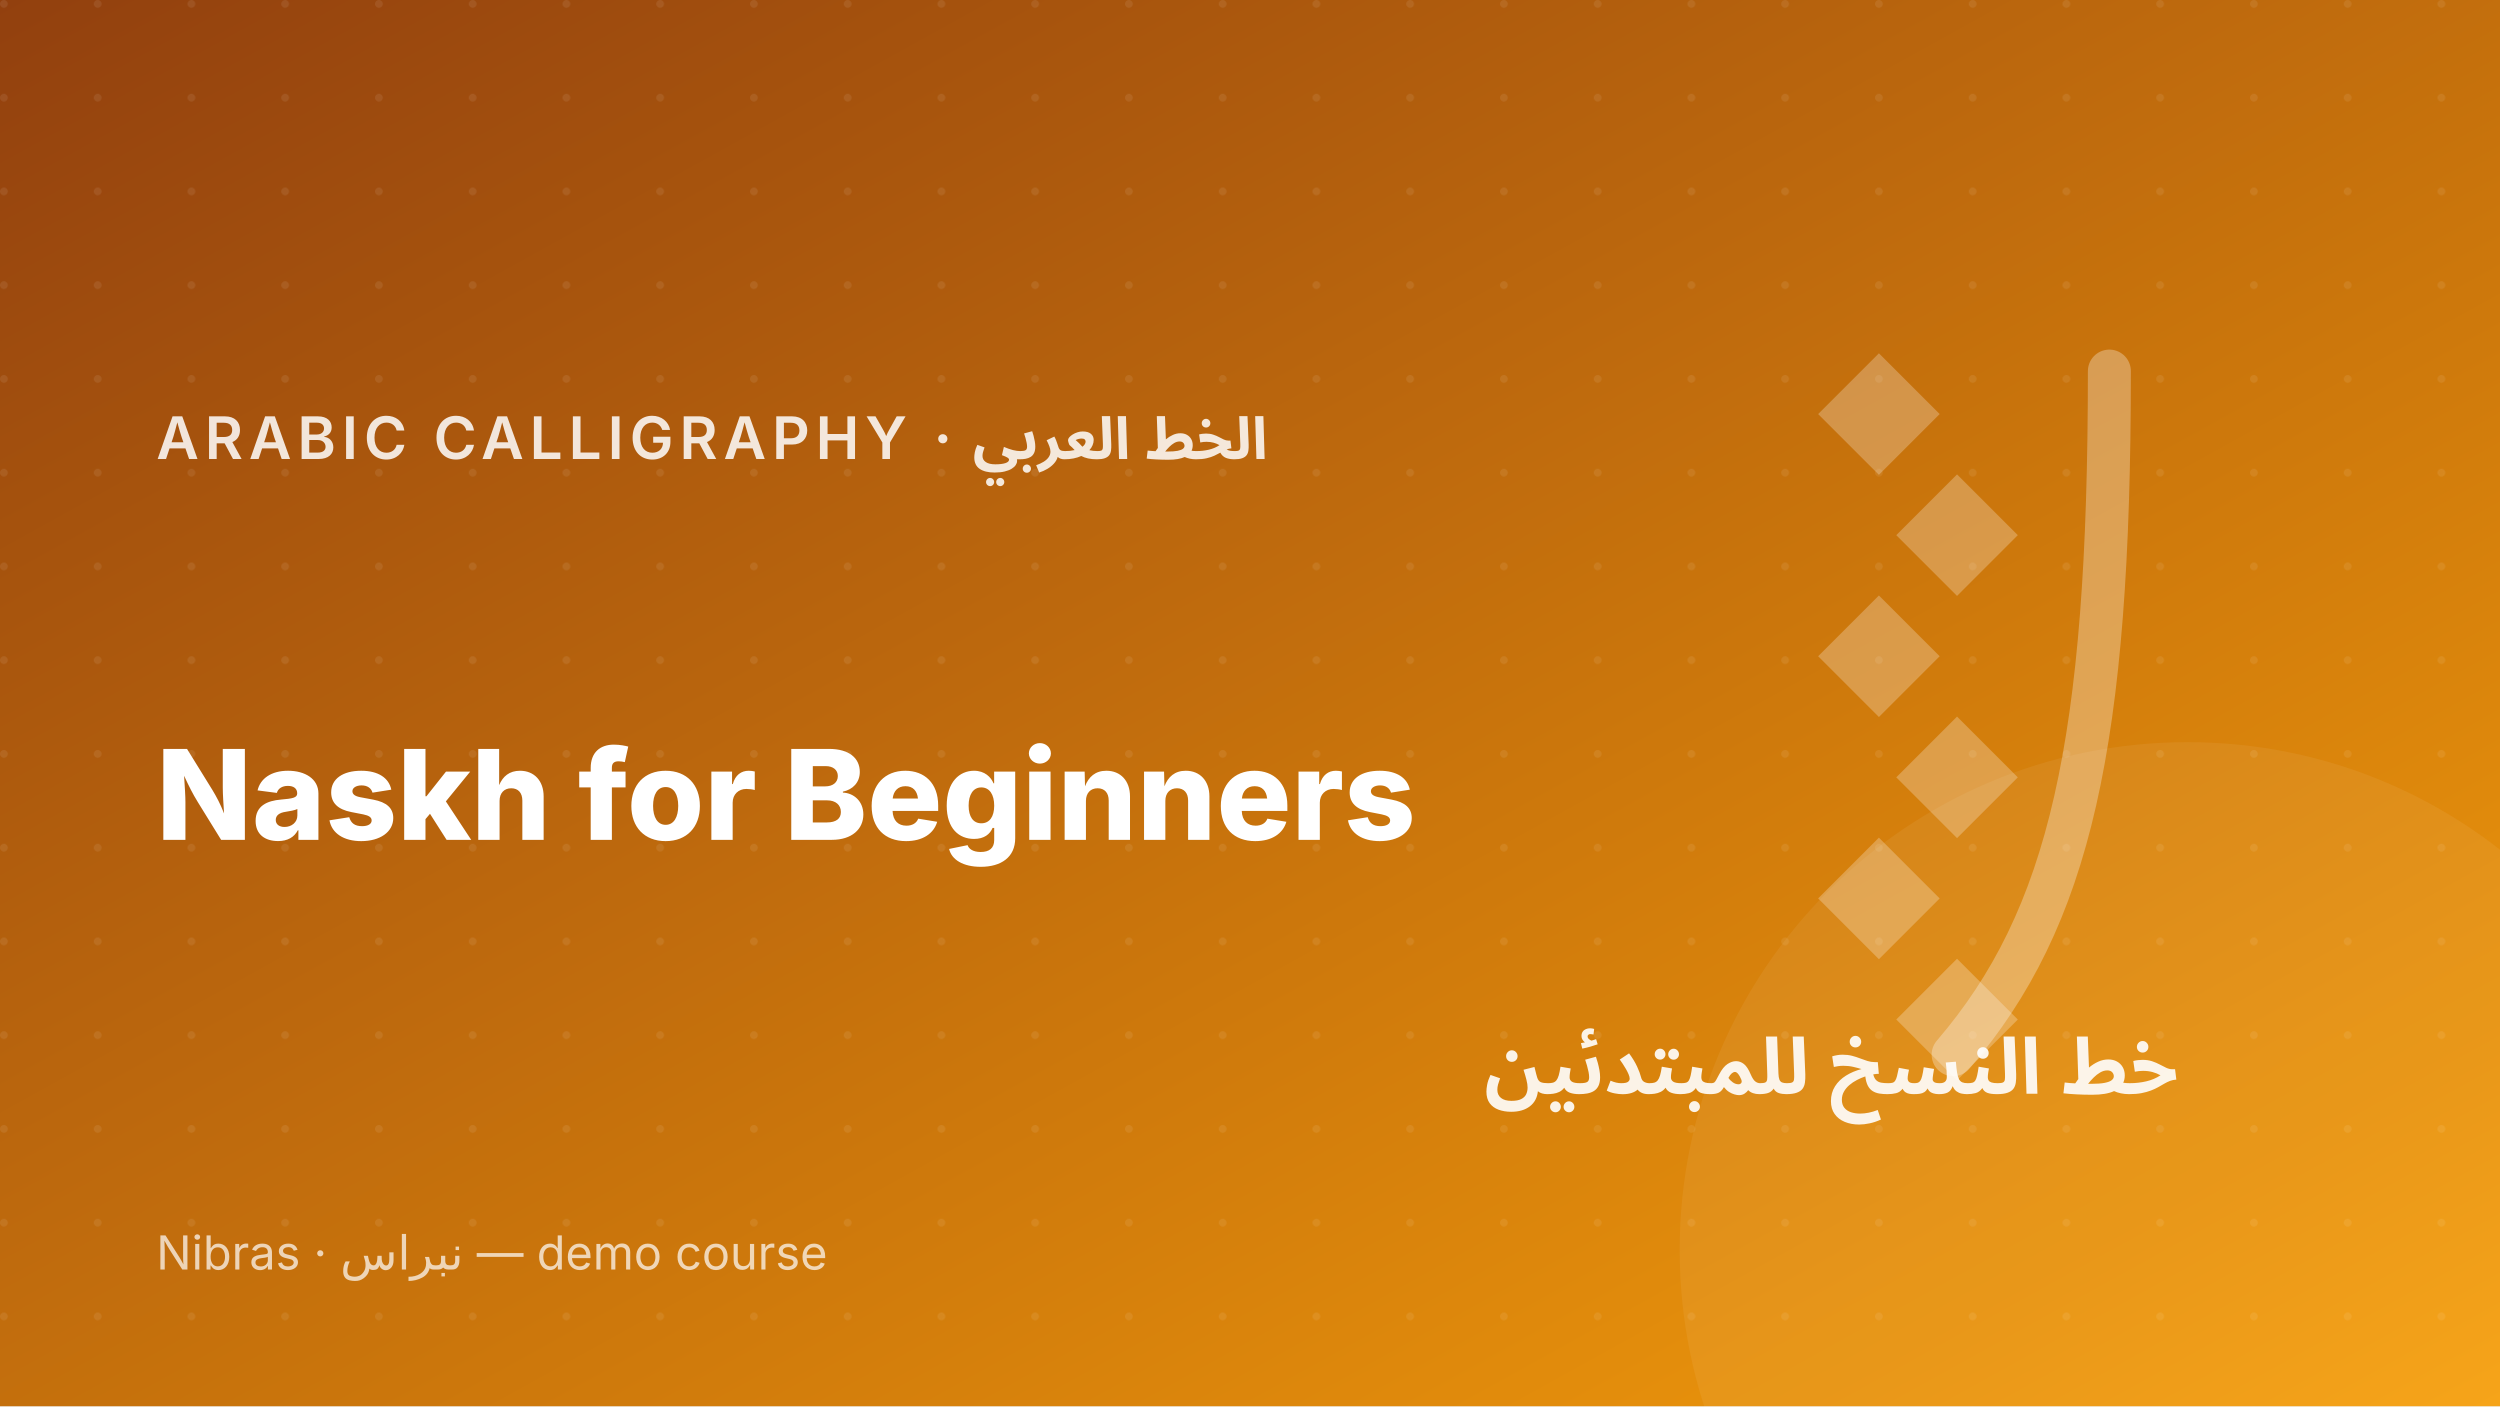
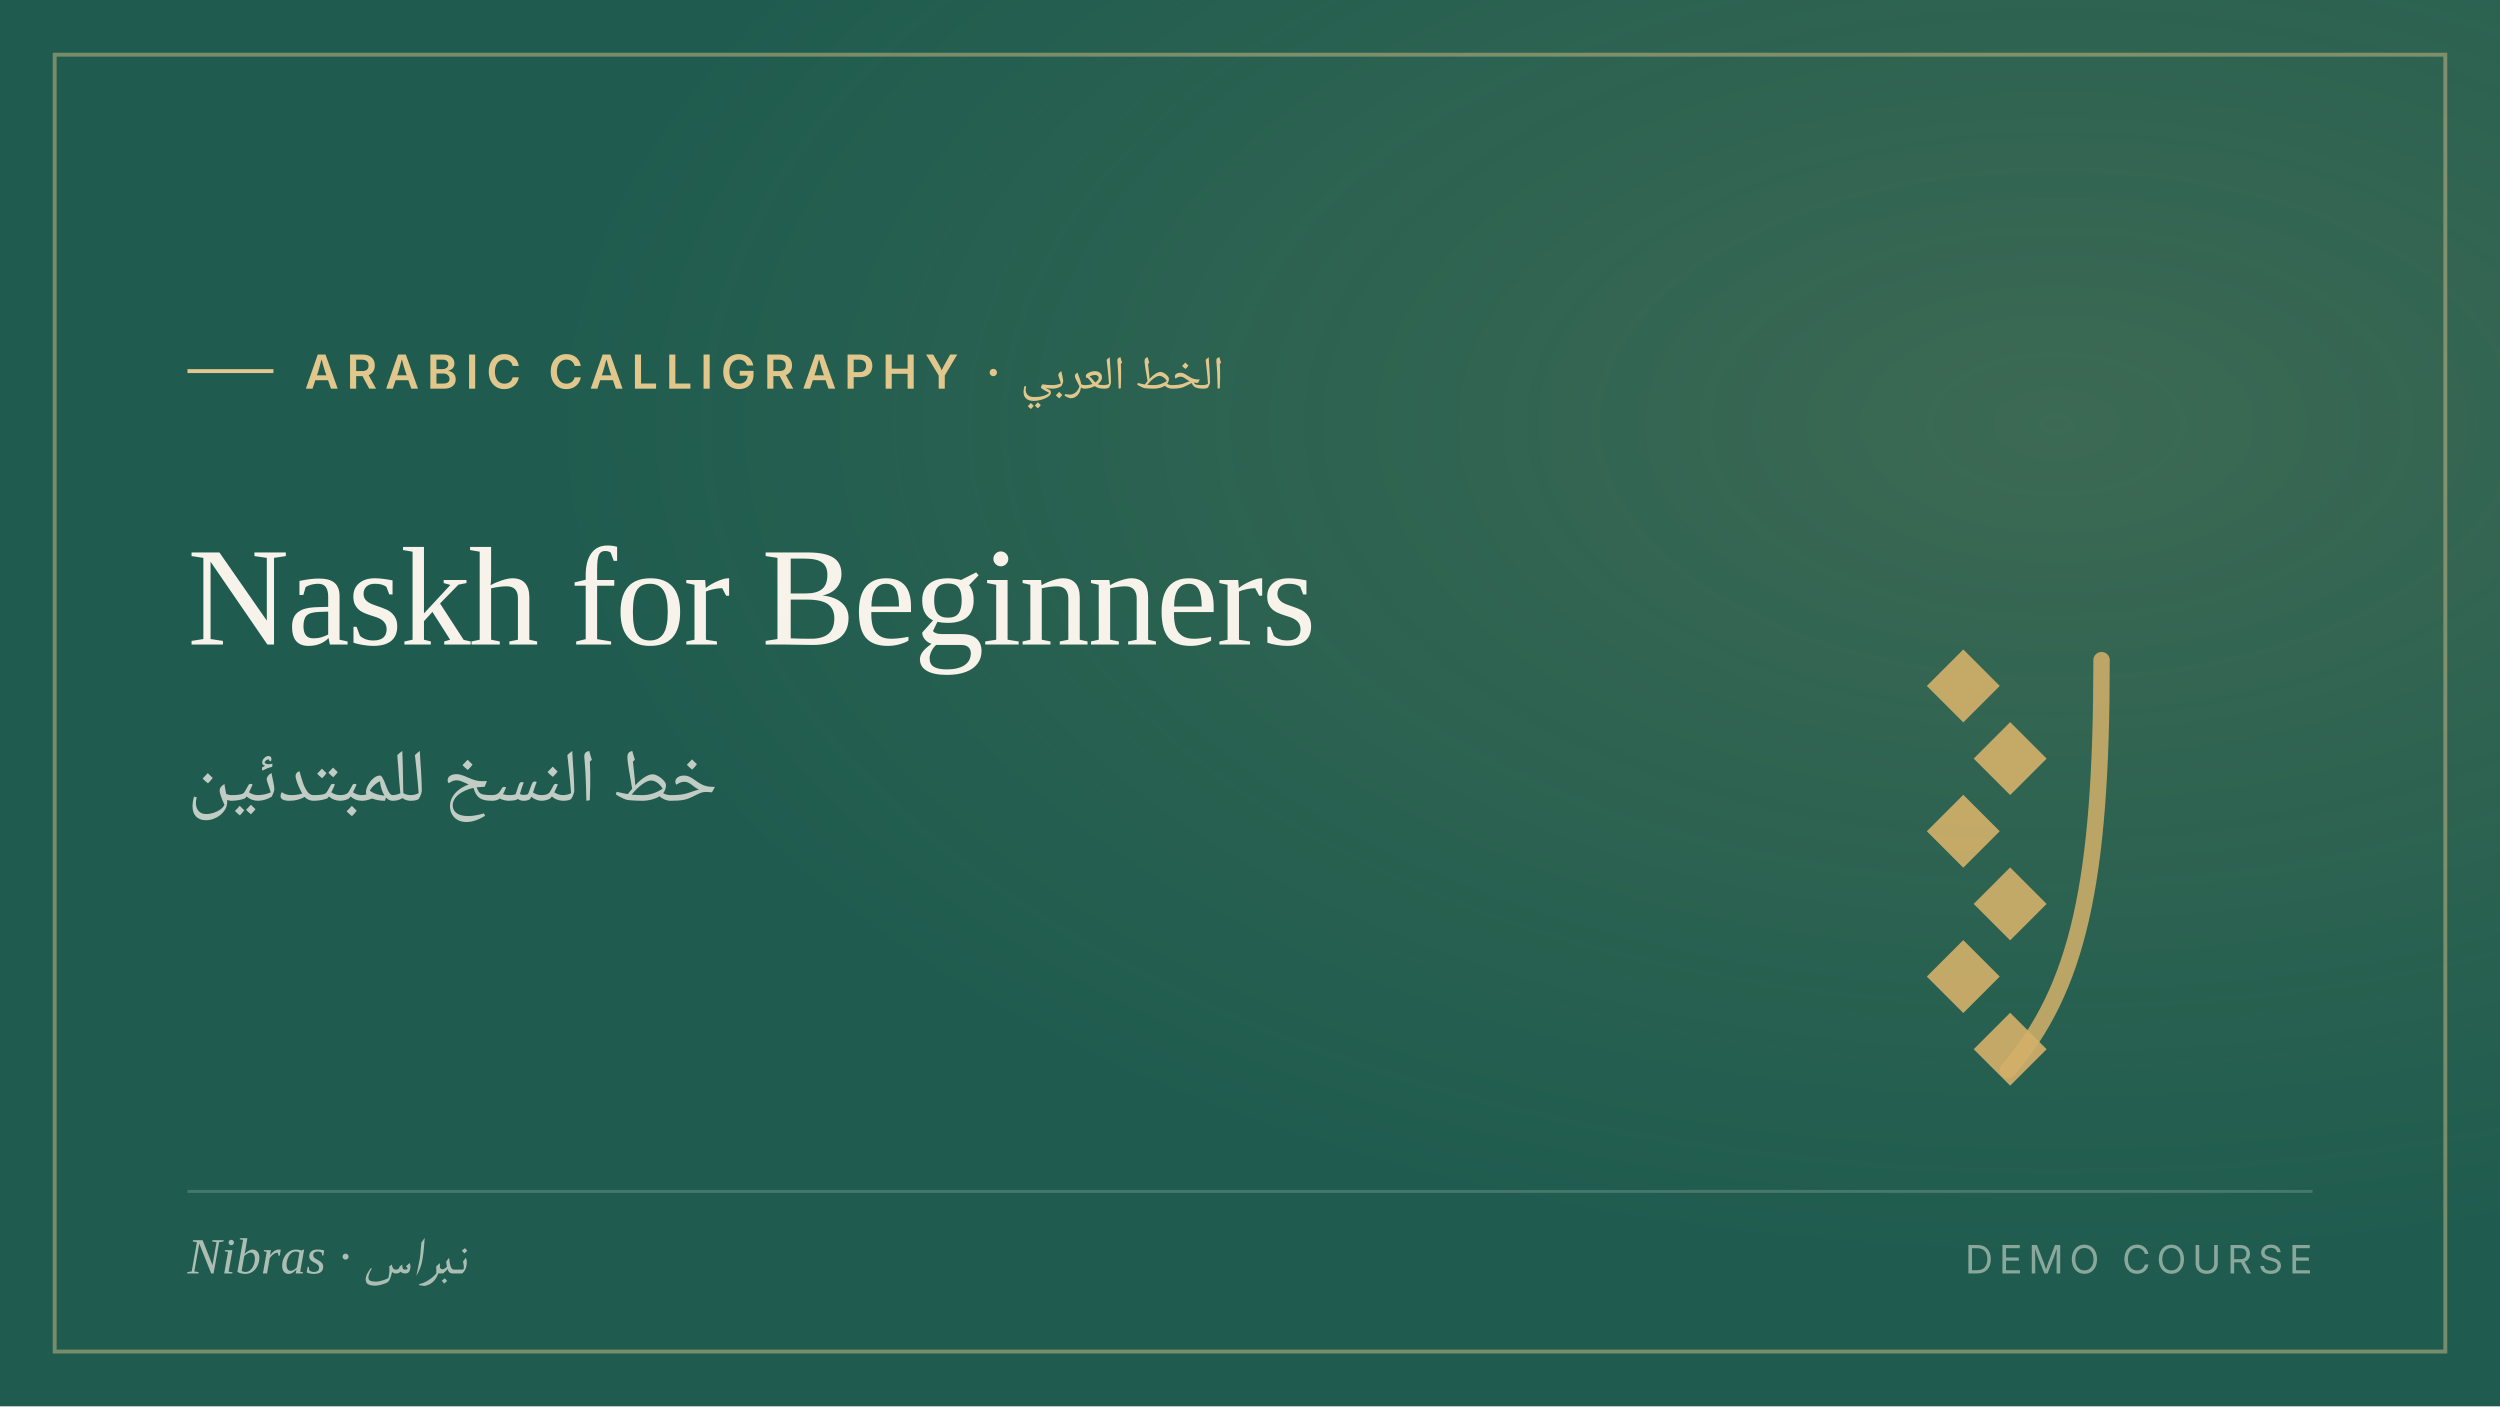
- <svg xmlns="http://www.w3.org/2000/svg" width="1280" height="720" viewBox="0 0 1280 720">
+ <svg xmlns="http://www.w3.org/2000/svg" width="1280" height="720" viewBox="0 0 1280 720" data-paper-ink="1">
  <defs>
-     <linearGradient id="g" x1="0" y1="0" x2="1" y2="1">
-       <stop offset="0" stop-color="#92400e" />
-       <stop offset="1" stop-color="#f59e0b" />
-     </linearGradient>
-     <pattern id="p" width="48" height="48" patternUnits="userSpaceOnUse">
-       <circle cx="2" cy="2" r="2" fill="#fff" fill-opacity="0.08" />
-     </pattern>
+     <radialGradient id="lamp" cx="0.82" cy="0.3" r="0.6">
+       <stop offset="0" stop-color="#d4b06a" stop-opacity="0.16" />
+       <stop offset="1" stop-color="#d4b06a" stop-opacity="0" />
+     </radialGradient>
  </defs>
-   <rect width="1280" height="720" fill="url(#g)" />
-   <rect width="1280" height="720" fill="url(#p)" />
-   <circle cx="1120" cy="640" r="260" fill="#fff" fill-opacity="0.06" />
-   <g fill="#fff" fill-opacity="0.25">
-     <rect x="940" y="190" width="44" height="44" transform="rotate(45 962 212)" />
-     <rect x="980" y="252" width="44" height="44" transform="rotate(45 1002 274)" />
-     <rect x="940" y="314" width="44" height="44" transform="rotate(45 962 336)" />
-     <rect x="980" y="376" width="44" height="44" transform="rotate(45 1002 398)" />
-     <rect x="940" y="438" width="44" height="44" transform="rotate(45 962 460)" />
-     <rect x="980" y="500" width="44" height="44" transform="rotate(45 1002 522)" />
+   <rect width="1280" height="720" fill="#1f5c4f" />
+   <rect width="1280" height="720" fill="url(#lamp)" />
+   <rect x="28" y="28" width="1224" height="664" fill="none" stroke="#e2c78d" stroke-opacity="0.45" stroke-width="2" />
+   <g transform="translate(1184 560) scale(0.6) translate(-1260 -560)">
+     <g fill="#d4b06a" fill-opacity="0.9">
+       <rect x="940" y="190" width="44" height="44" transform="rotate(45 962 212)" />
+       <rect x="980" y="252" width="44" height="44" transform="rotate(45 1002 274)" />
+       <rect x="940" y="314" width="44" height="44" transform="rotate(45 962 336)" />
+       <rect x="980" y="376" width="44" height="44" transform="rotate(45 1002 398)" />
+       <rect x="940" y="438" width="44" height="44" transform="rotate(45 962 460)" />
+       <rect x="980" y="500" width="44" height="44" transform="rotate(45 1002 522)" />
+     </g>
+     <path d="M1080 190 C 1080 380, 1060 470, 1000 540" fill="none" stroke="#d4b06a" stroke-opacity="0.85" stroke-width="14" stroke-linecap="round" />
  </g>
-   <path d="M1080 190 C 1080 380, 1060 470, 1000 540" fill="none" stroke="#fff" stroke-opacity="0.3" stroke-width="22" stroke-linecap="round" />
-   <text x="80" y="235" font-family="Inter, Segoe UI, Arial, sans-serif" font-size="30" font-weight="600" letter-spacing="3" fill="#fff" fill-opacity="0.85">ARABIC CALLIGRAPHY · <tspan font-family="Noto Sans Arabic, Segoe UI, Tahoma, sans-serif" letter-spacing="0">الخط العربي</tspan>
+   <line x1="96" y1="190" x2="140" y2="190" stroke="#e2c78d" stroke-width="2" />
+   <text x="156" y="199" font-family="Inter, 'Segoe UI', Arial, sans-serif" font-size="24" font-weight="600" letter-spacing="4" fill="#e2c78d">ARABIC CALLIGRAPHY · <tspan font-family="'Noto Naskh Arabic', 'Traditional Arabic', 'Times New Roman', serif" letter-spacing="0" font-weight="500">الخط العربي</tspan>
  </text>
-   <text x="80" y="430" font-family="Inter, Segoe UI, Arial, sans-serif" font-size="64" font-weight="800" fill="#fff">
-     <tspan x="80" dy="0">Naskh for Beginners</tspan>
+   <text x="96" y="330" font-family="Newsreader, Georgia, 'Times New Roman', serif" font-size="72" font-weight="500" letter-spacing="-1" fill="#f7f3ea">
+     <tspan x="96" dy="0">Naskh for Beginners</tspan>
  </text>
-   <text x="80" y="560" direction="rtl" unicode-bidi="plaintext" font-family="Noto Sans Arabic, Segoe UI, Tahoma, sans-serif" font-size="40" font-weight="600" fill="#fff" fill-opacity="0.9" text-anchor="end" transform="translate(0 0)">
-     <tspan x="760">خط النسخ للمبتدئين</tspan>
+   <text x="96" y="410" direction="rtl" unicode-bidi="plaintext" text-anchor="end" font-family="'Noto Naskh Arabic', 'Traditional Arabic', 'Times New Roman', serif" font-size="38" fill="#f7f3ea" fill-opacity="0.75">
+     <tspan x="96">خط النسخ للمبتدئين</tspan>
  </text>
-   <text x="80" y="650" font-family="Inter, Segoe UI, Arial, sans-serif" font-size="24" fill="#fff" fill-opacity="0.7">Nibras · نبراس — demo course</text>
+   <line x1="96" y1="610" x2="1184" y2="610" stroke="#f7f3ea" stroke-opacity="0.18" stroke-width="1.5" />
+   <text x="96" y="652" font-family="Newsreader, Georgia, 'Times New Roman', serif" font-size="26" font-style="italic" fill="#f7f3ea" fill-opacity="0.65">Nibras · نبراس</text>
+   <text x="1184" y="652" text-anchor="end" font-family="Inter, 'Segoe UI', Arial, sans-serif" font-size="20" letter-spacing="3" fill="#f7f3ea" fill-opacity="0.5">DEMO COURSE</text>
</svg>
